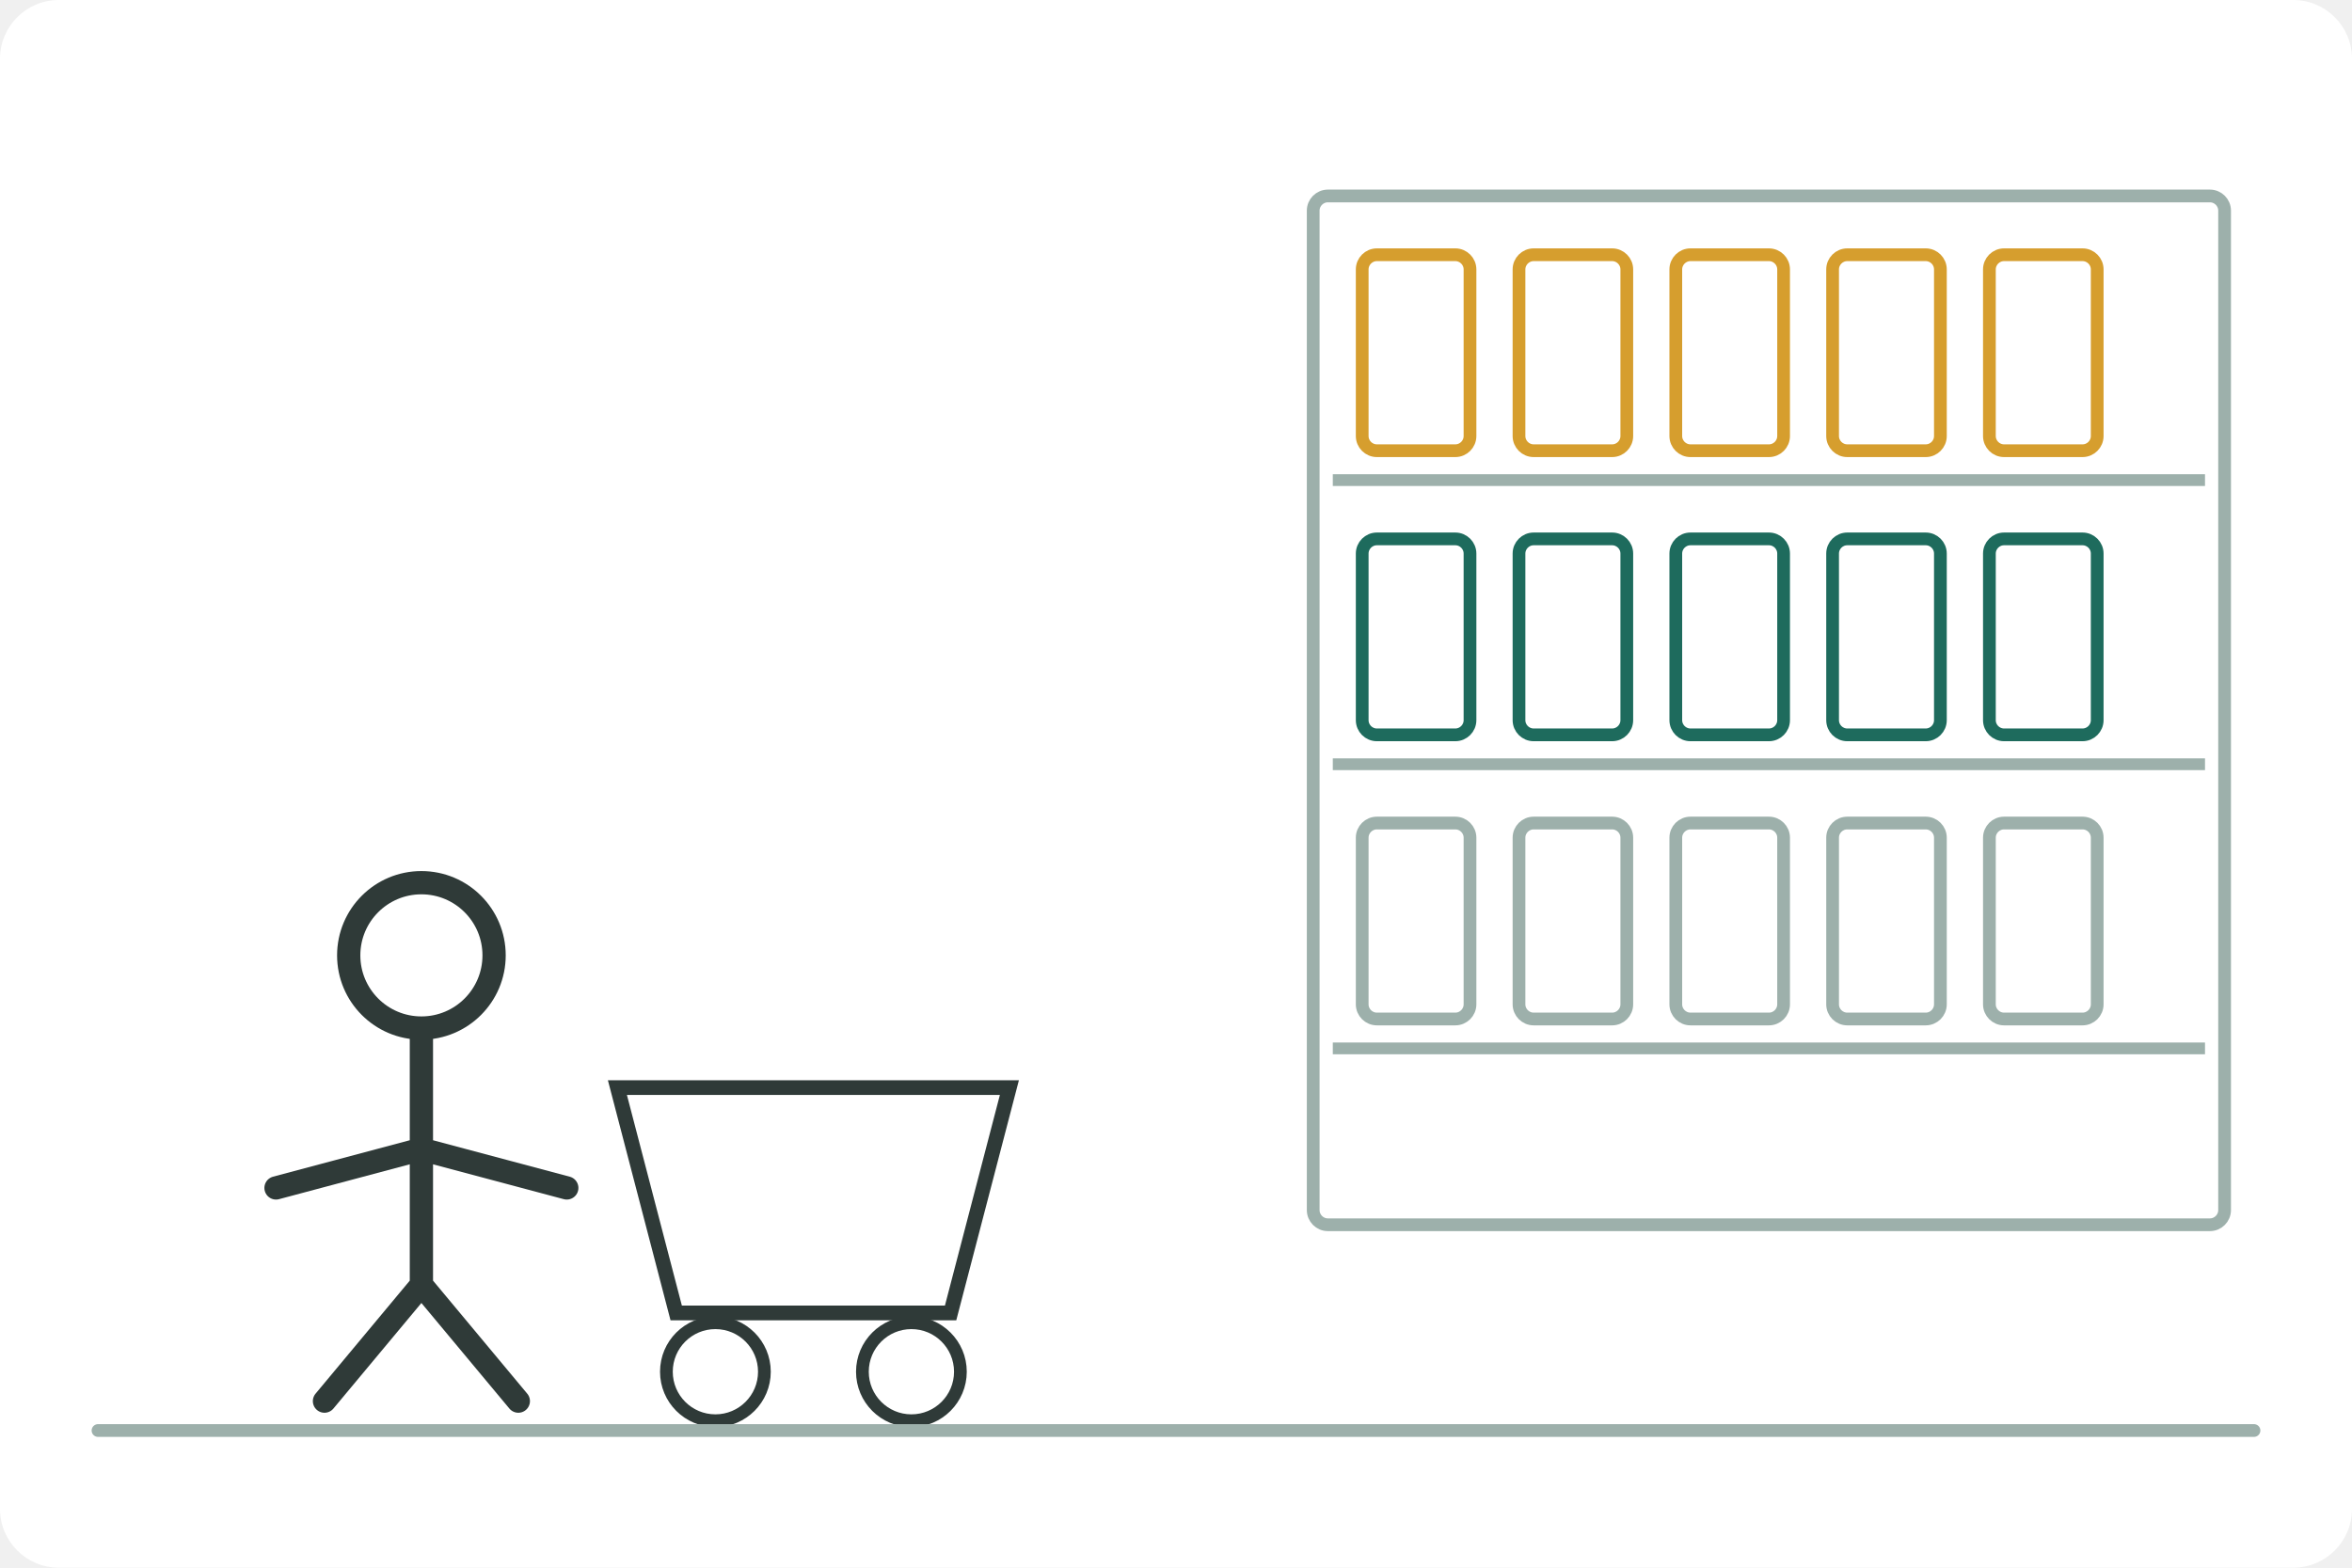
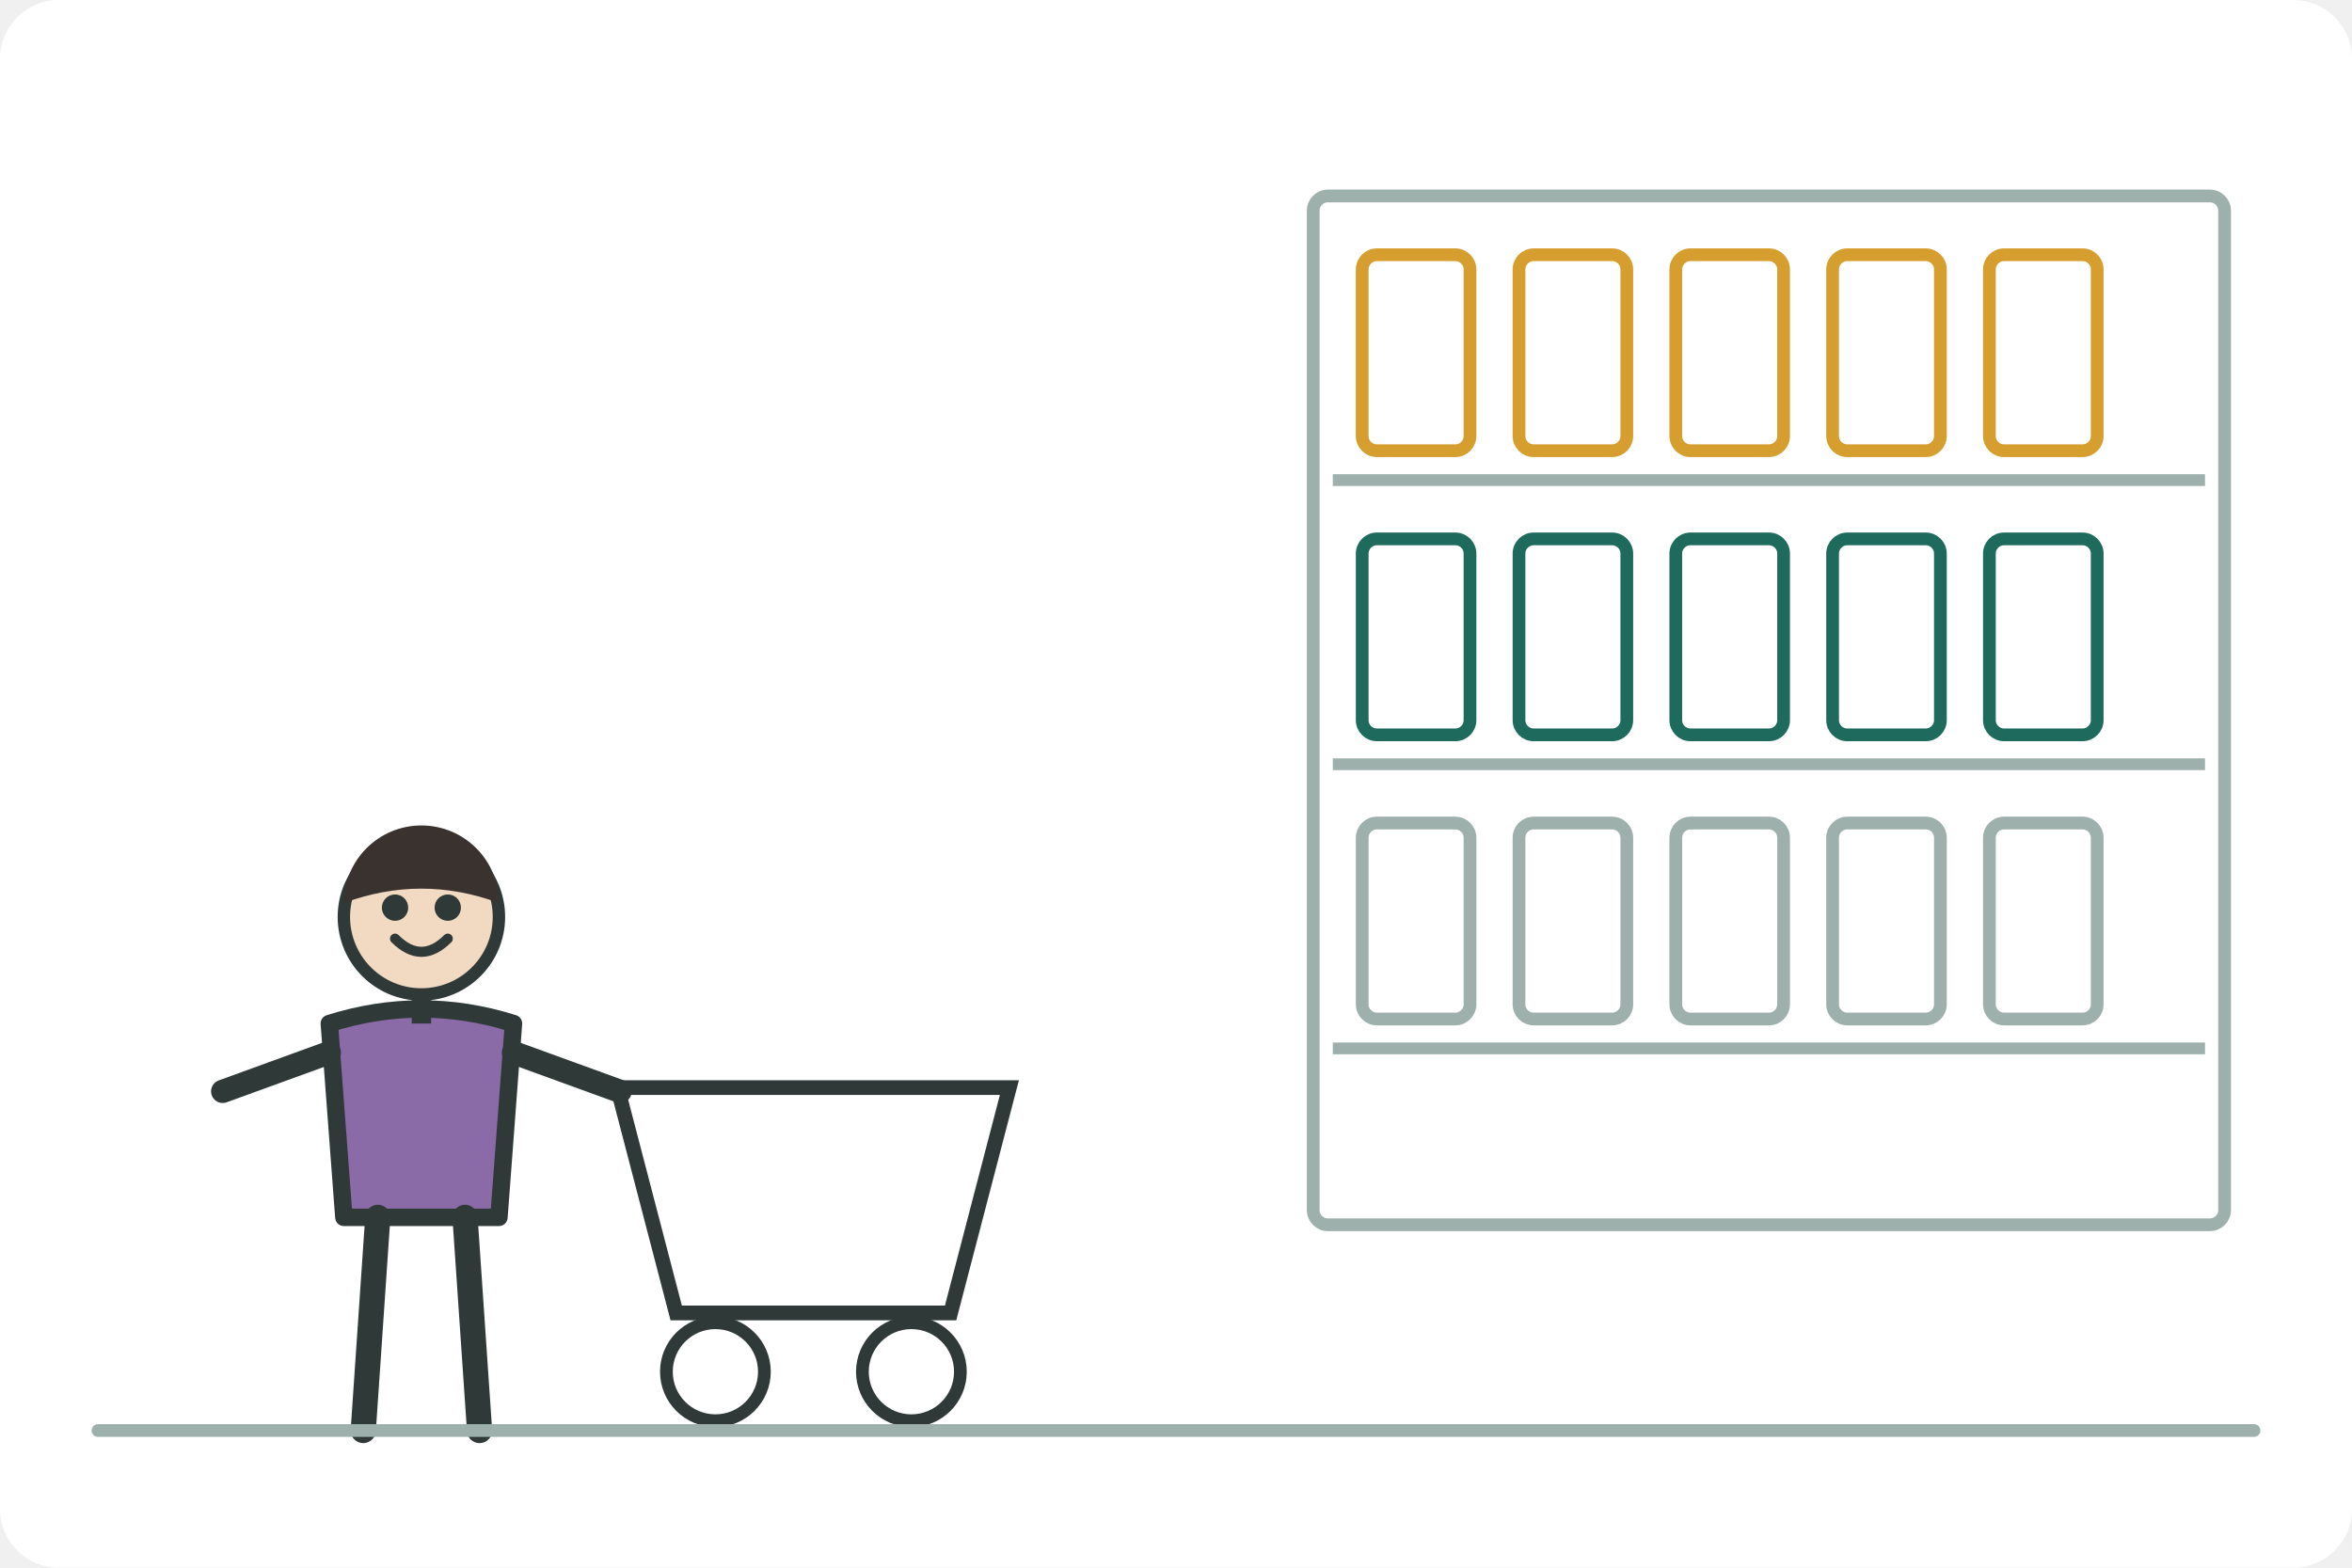
<svg xmlns="http://www.w3.org/2000/svg" viewBox="0 0 480 320" width="480" height="320" role="img" aria-label="ซื้อของในซูเปอร์มาร์เก็ต">
  <rect width="480" height="320" rx="12" fill="#FFFFFF" />
  <rect x="268" y="40" width="186" height="210" rx="3" fill="none" stroke="#9DB0AB" stroke-width="2.6" />
  <path d="M272,98 L450,98" stroke="#9DB0AB" stroke-width="2.4" />
  <path d="M272,156 L450,156" stroke="#9DB0AB" stroke-width="2.4" />
  <path d="M272,214 L450,214" stroke="#9DB0AB" stroke-width="2.4" />
  <rect x="278" y="52" width="22" height="40" rx="3" fill="none" stroke="#D69E2E" stroke-width="2.6" />
  <rect x="310" y="52" width="22" height="40" rx="3" fill="none" stroke="#D69E2E" stroke-width="2.6" />
  <rect x="342" y="52" width="22" height="40" rx="3" fill="none" stroke="#D69E2E" stroke-width="2.6" />
  <rect x="374" y="52" width="22" height="40" rx="3" fill="none" stroke="#D69E2E" stroke-width="2.6" />
  <rect x="406" y="52" width="22" height="40" rx="3" fill="none" stroke="#D69E2E" stroke-width="2.6" />
  <rect x="278" y="110" width="22" height="40" rx="3" fill="none" stroke="#1E6B5D" stroke-width="2.6" />
  <rect x="310" y="110" width="22" height="40" rx="3" fill="none" stroke="#1E6B5D" stroke-width="2.6" />
  <rect x="342" y="110" width="22" height="40" rx="3" fill="none" stroke="#1E6B5D" stroke-width="2.6" />
  <rect x="374" y="110" width="22" height="40" rx="3" fill="none" stroke="#1E6B5D" stroke-width="2.6" />
  <rect x="406" y="110" width="22" height="40" rx="3" fill="none" stroke="#1E6B5D" stroke-width="2.6" />
  <rect x="278" y="168" width="22" height="40" rx="3" fill="none" stroke="#9DB0AB" stroke-width="2.6" />
  <rect x="310" y="168" width="22" height="40" rx="3" fill="none" stroke="#9DB0AB" stroke-width="2.6" />
  <rect x="342" y="168" width="22" height="40" rx="3" fill="none" stroke="#9DB0AB" stroke-width="2.6" />
  <rect x="374" y="168" width="22" height="40" rx="3" fill="none" stroke="#9DB0AB" stroke-width="2.6" />
  <rect x="406" y="168" width="22" height="40" rx="3" fill="none" stroke="#9DB0AB" stroke-width="2.6" />
-   <circle cx="86" cy="195.012" r="14.835" fill="none" stroke="#2F3A38" stroke-width="4.747" />
-   <path d="M86,210.836 L86,262.264 M66.22,286 L86,262.264 L105.78,286 M56.33,242.484 L86,234.572 L115.67,242.484" fill="none" stroke="#2F3A38" stroke-width="4.747" stroke-linecap="round" stroke-linejoin="round" />
+   <path d="M67.209,208.924 Q86,202.99 104.791,208.924 L101.824,248.484 L70.176,248.484 Z" fill="#8A6BA8" stroke="#2F3A38" stroke-width="3.56" stroke-linejoin="round" />
+   <path d="M77.099,248.484 L74.132,292 M94.901,248.484 L97.868,292" fill="none" stroke="#2F3A38" stroke-width="5.14" stroke-linecap="round" />
+   <path d="M67.209,214.858 L45.451,222.77 M104.791,214.858 L126.549,222.77" fill="none" stroke="#2F3A38" stroke-width="4.75" stroke-linecap="round" />
+   <path d="M86,202.99 L86,208.924" stroke="#2F3A38" stroke-width="3.96" />
+   <circle cx="86" cy="187.166" r="15.824" fill="#F2D9C2" stroke="#2F3A38" stroke-width="2.53" />
+   <path d="M70.176,184.318 A15.824,15.824 0 0 1 101.824,184.318 Q86,178.463 70.176,184.318 Z" fill="#3A322E" />
+   <circle cx="80.62" cy="185.267" r="2.69" fill="#2F3A38" />
+   <circle cx="91.38" cy="185.267" r="2.69" fill="#2F3A38" />
+   <path d="M80.62,191.597 Q86,196.977 91.38,191.597" fill="none" stroke="#2F3A38" stroke-width="2.06" stroke-linecap="round" />
  <path d="M126,222 L206,222 L194,268 L138,268 Z" fill="none" stroke="#2F3A38" stroke-width="3" />
  <circle cx="146" cy="280" r="10" fill="none" stroke="#2F3A38" stroke-width="2.6" />
  <circle cx="186" cy="280" r="10" fill="none" stroke="#2F3A38" stroke-width="2.6" />
  <path d="M20,292 L460,292" stroke="#9DB0AB" stroke-width="2.6" stroke-linecap="round" />
</svg>
